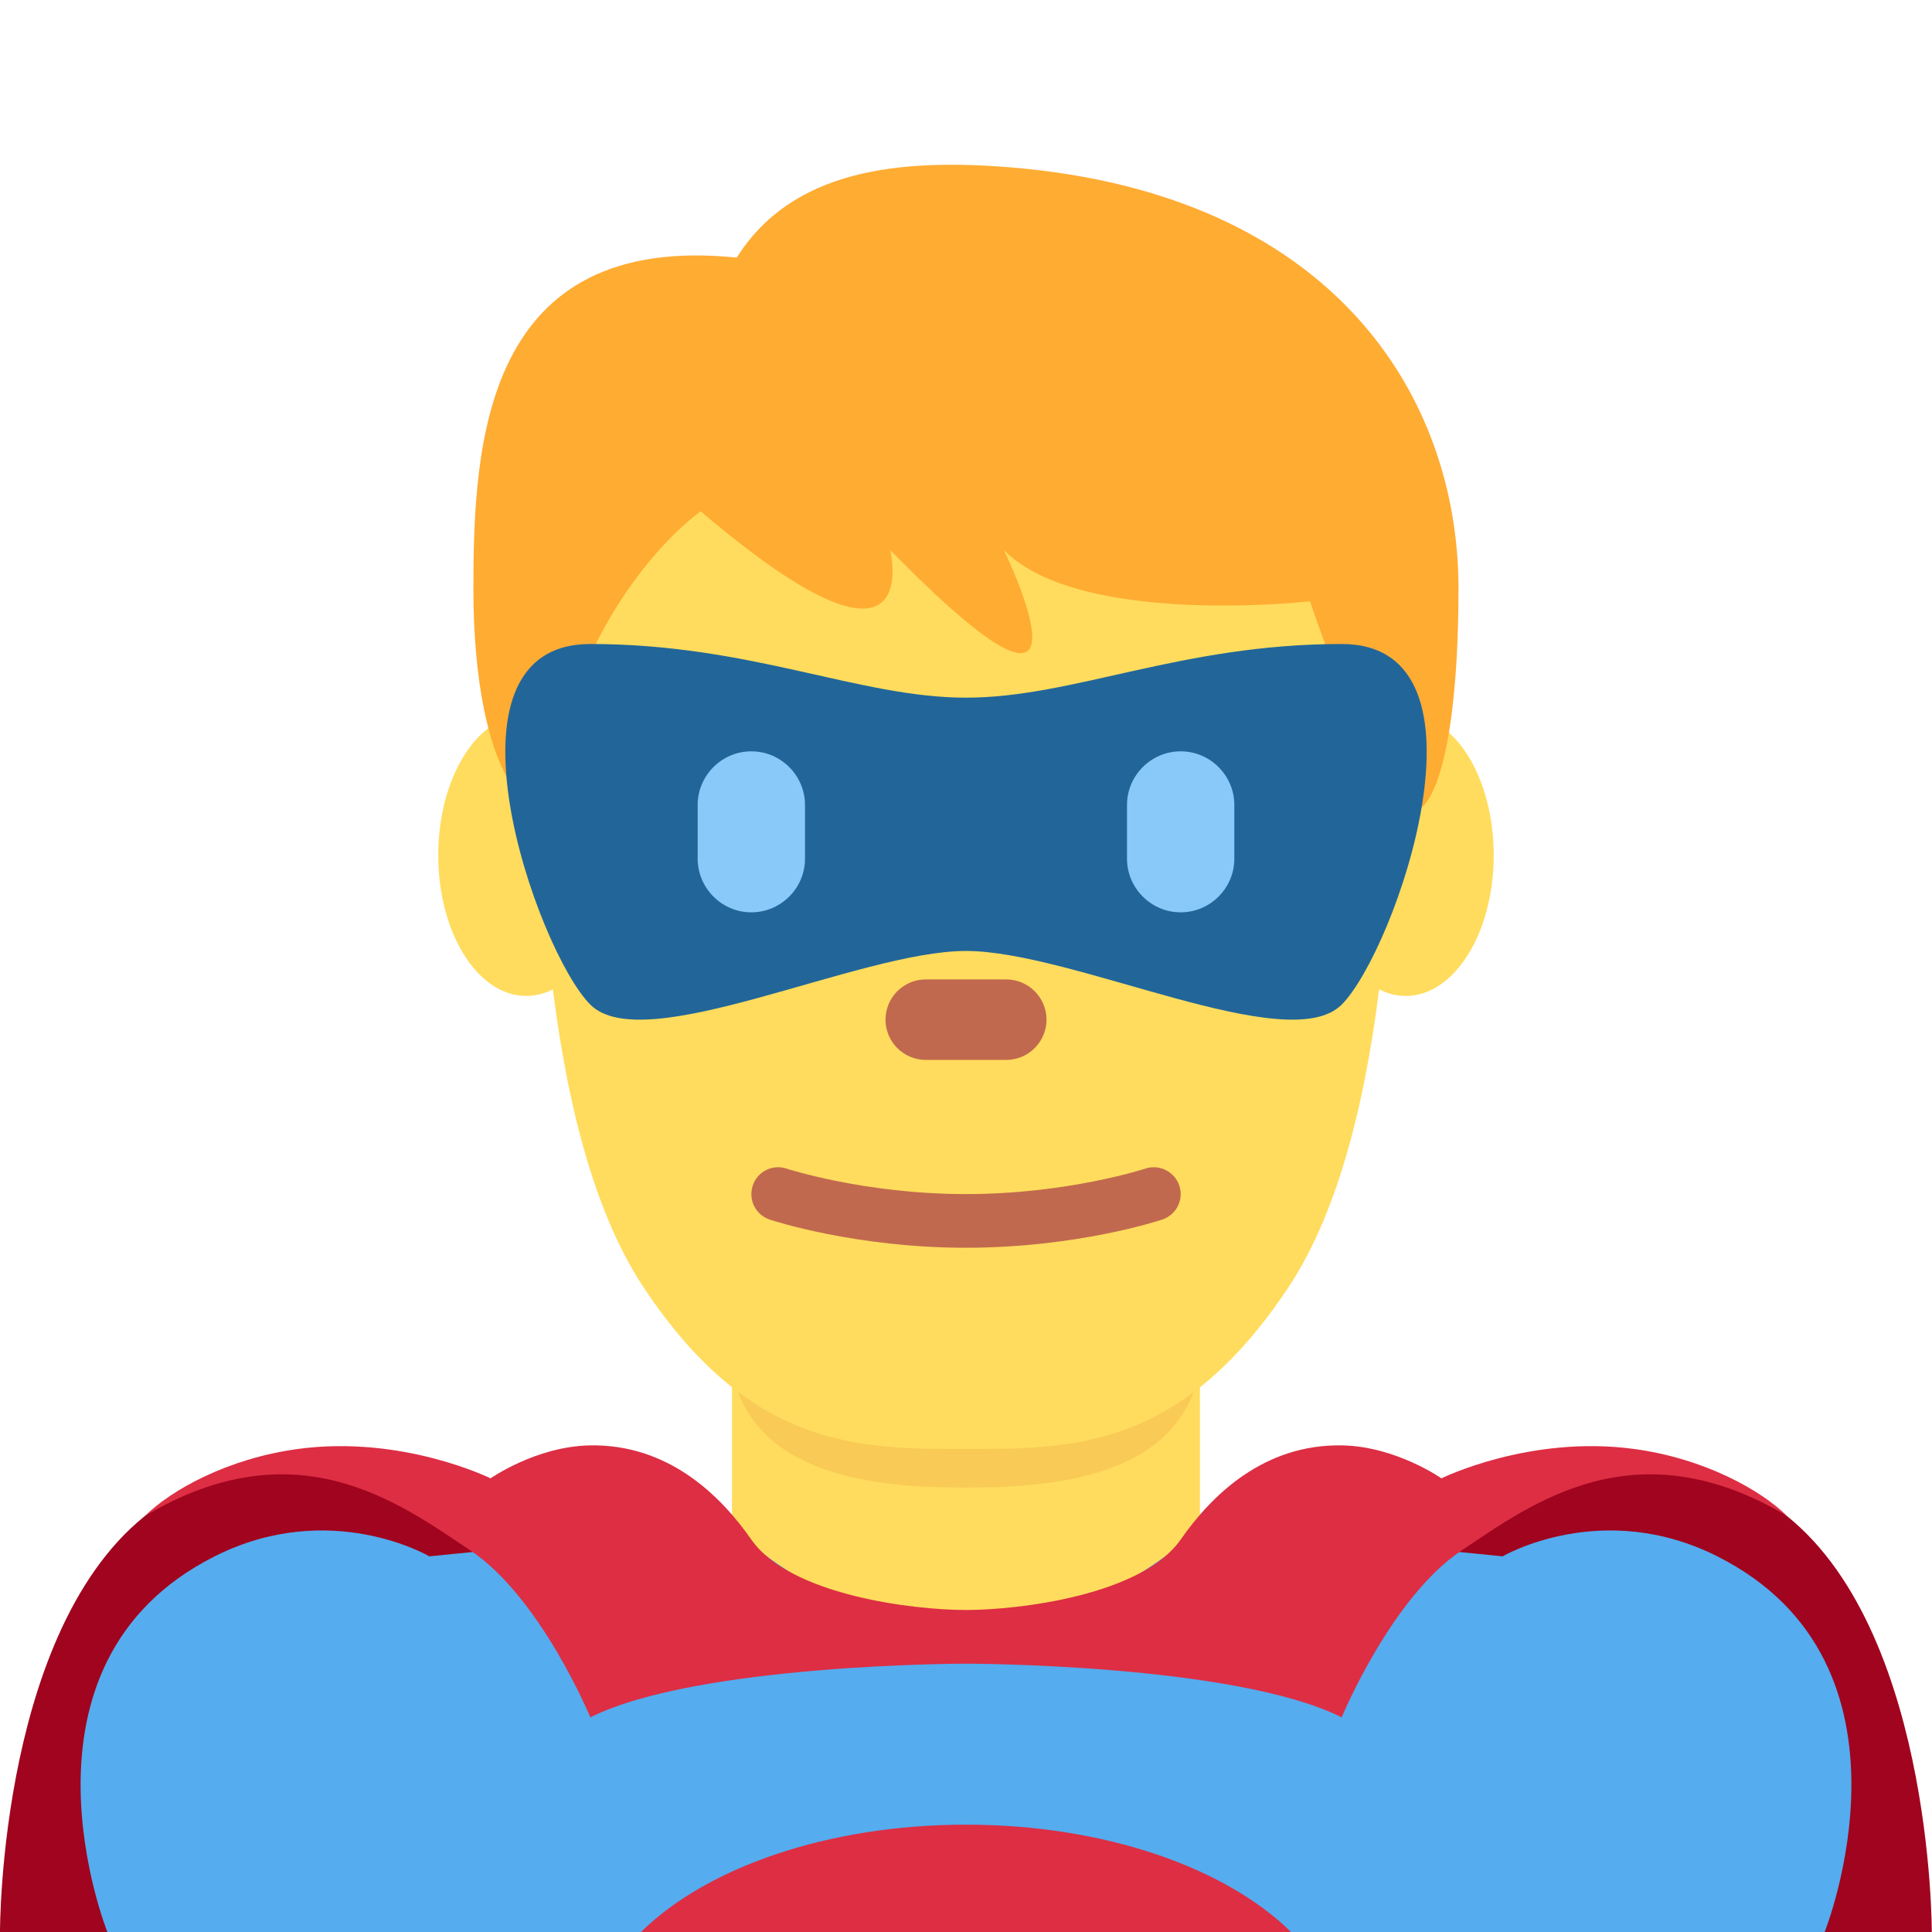
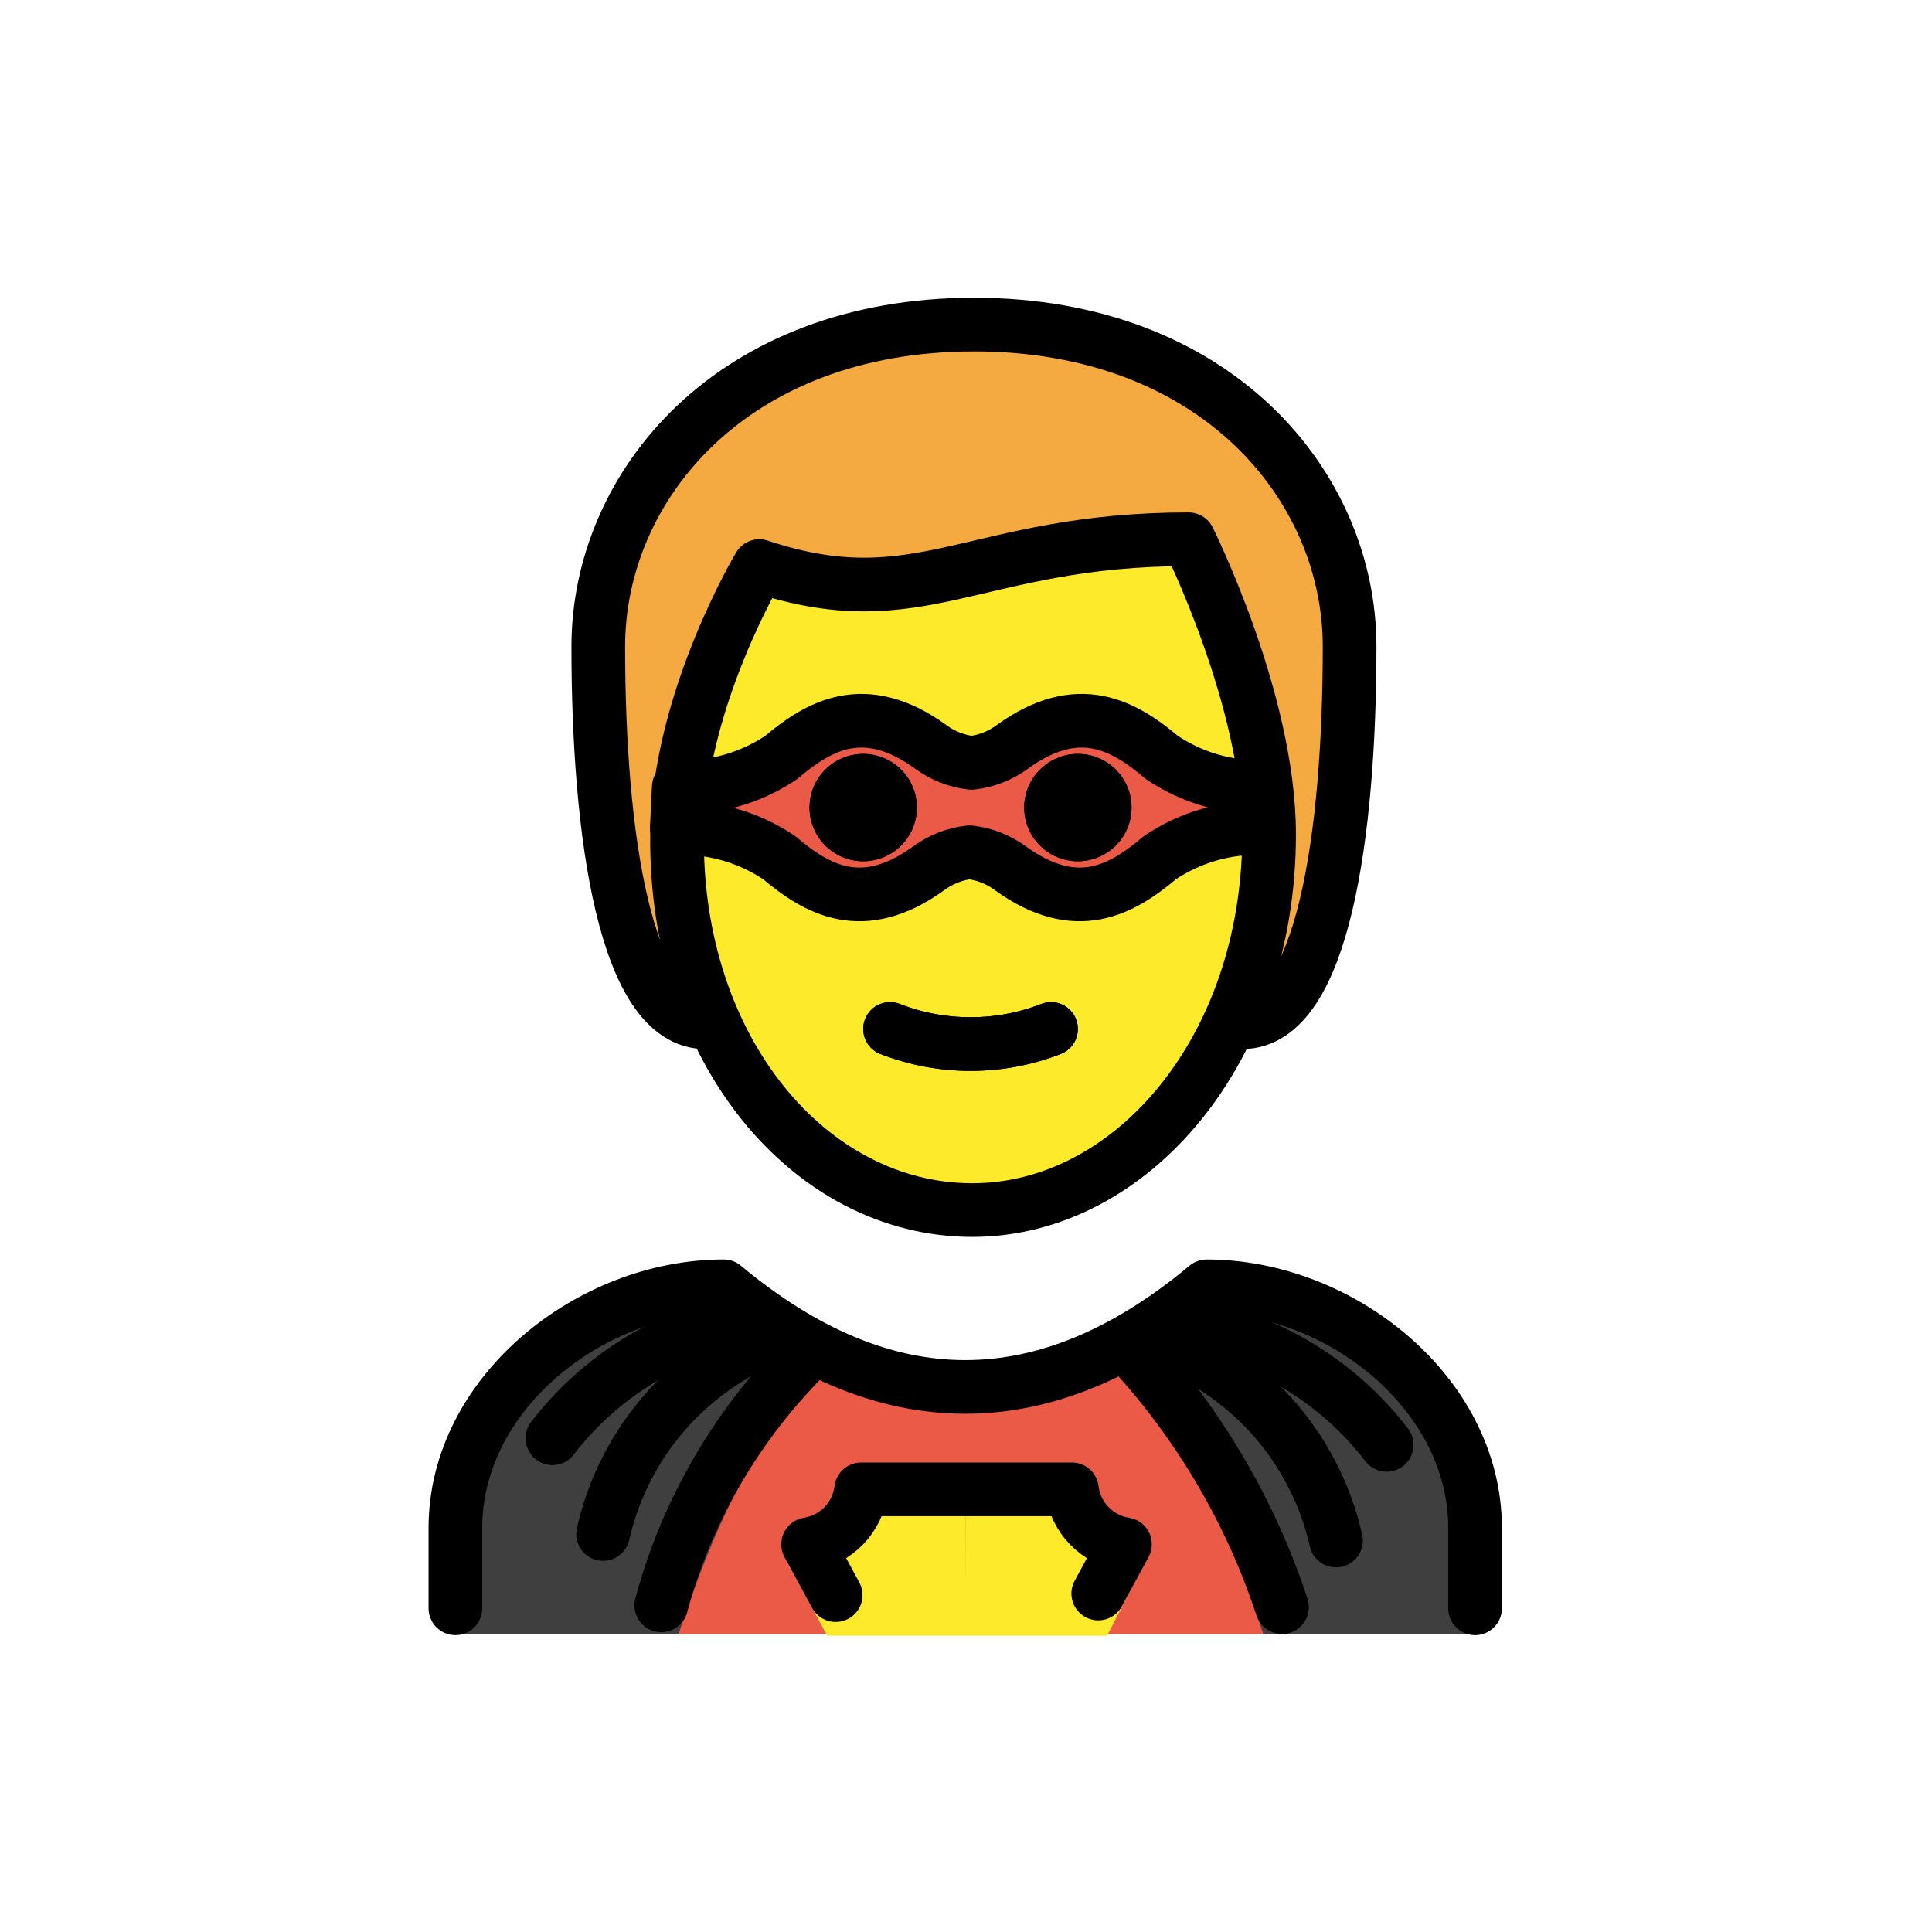
- <svg xmlns="http://www.w3.org/2000/svg" viewBox="0 0 36 36">
-   <path fill="#A0041E" d="M33.035 28.055c-3.843-2.612-14.989 2.92-15.037 2.944-.047-.024-11.193-5.556-15.037-2.944C-.021 30.082 0 36 0 36h35.996s.021-5.918-2.961-7.945z" />
-   <path fill="#55ACEE" d="M32 29c-2.155-1.085-4 0-4 0l-10-1-10 1s-1.845-1.085-4 0c-3.995 2.011-2 7-2 7h32s1.995-4.989-2-7z" />
-   <path fill="#DD2E44" d="M24.056 36c-1.211-1.194-3.466-2-6.056-2s-4.845.806-6.056 2h12.112z" />
-   <path fill="#FFDC5D" d="M13.64 28.537C15.384 29.805 16.487 30.5 18 30.5c1.512 0 2.615-.696 4.359-1.963V24.29h-8.72v4.247z" />
-   <path fill="#DD2E44" d="M30.453 27c-1.953-.266-3.594.547-3.594.547s-.845-.594-1.845-.614c-1.469-.03-2.442.935-3.014 1.755C21.281 29.719 19 30 18 30s-3.281-.281-4-1.312c-.572-.82-1.545-1.784-3.014-1.755-1 .02-1.845.614-1.845.614S7.5 26.734 5.547 27c-1.305.177-2.357.764-2.846 1.248 2.83-1.685 4.757-.229 6.065.643C10.074 29.763 11 32 11 32c2-1 7-1 7-1s5 0 7 1c0 0 .926-2.237 2.234-3.109 1.308-.872 3.234-2.328 6.065-.643-.489-.484-1.541-1.071-2.846-1.248z" />
-   <path fill="#F9CA55" d="M13.632 25.5c.368 2.027 2.724 2.219 4.364 2.219 1.639 0 4.004-.191 4.363-2.219v-3.019h-8.728V25.5z" />
-   <path fill="#FFDC5D" d="M11.444 15.936c0 1.448-.734 2.622-1.639 2.622s-1.639-1.174-1.639-2.622.734-2.623 1.639-2.623c.905-.001 1.639 1.174 1.639 2.623m16.389 0c0 1.448-.733 2.622-1.639 2.622-.905 0-1.639-1.174-1.639-2.622s.733-2.623 1.639-2.623c.906-.001 1.639 1.174 1.639 2.623" />
-   <path fill="#FFDC5D" d="M18 7c-5 0-8 2-8 5s0 9 2 12 4 3 6 3 4 0 6-3 2-9 2-12-3-5-8-5z" />
-   <path fill="#FFAC33" d="M18.821 3.118c6.004.49 8.356 4.246 8.356 7.851 0 3.604-.706 5.047-1.412 3.604-.706-1.441-1.356-3.368-1.356-3.368s-4.292.485-5.704-.957c0 0 2.118 4.326-2.118 0 0 0 .706 2.884-3.53-.72 0 0-2.118 1.442-2.824 5.046-.196 1.001-1.412 0-1.412-3.604.001-2.677.179-6.652 4.908-6.17 1.028-1.639 3.018-1.851 5.092-1.682z" />
-   <path fill="#269" d="M25 12c-3 0-5 1-7 1s-4-1-7-1-1 5.72 0 6.72 5-1 7-1 6 2 7 1S28 12 25 12z" />
-   <path fill="#88C9F9" d="M14 17c-.55 0-1-.45-1-1v-1c0-.55.45-1 1-1s1 .45 1 1v1c0 .55-.45 1-1 1m8 0c-.55 0-1-.45-1-1v-1c0-.55.45-1 1-1s1 .45 1 1v1c0 .55-.45 1-1 1" />
-   <path fill="#C1694F" d="M18.75 19.75h-1.5c-.413 0-.75-.337-.75-.75s.337-.75.75-.75h1.5c.413 0 .75.337.75.75s-.337.75-.75.75m-.75 3.5c-2.058 0-3.594-.504-3.658-.525-.262-.088-.403-.37-.316-.632.086-.262.366-.407.632-.317.014.004 1.455.474 3.342.474s3.328-.47 3.343-.475c.257-.087.544.055.632.317.087.262-.055.544-.316.632-.065.022-1.601.526-3.659.526z" />
+ <svg xmlns="http://www.w3.org/2000/svg" id="emoji" viewBox="0 0 72 72">
+   <g id="hair">
+     <g id="hair-2">
+       <path fill="#f4aa41" d="M26.296,38.096c-3,0-4-7-4-14,0-6,5-12,14-12s14,6,14,12c0,7-1,14-4,14" />
+     </g>
+   </g>
+   <g id="skin">
+     <g id="skin-2">
+       <path fill="#fcea2b" d="M25.233,31.096c-.102,7.999,4.064,14,11,14,7.064,0,11.063-6,11.063-14,0-5-3-10-3-10-8,0-10,3-16,1A17.077,17.077,0,0,0,25.233,31.096Z" />
+     </g>
+   </g>
+   <g id="color">
+     <path fill="#3f3f3f" d="M17.029,60.893V57.06c0-4.994,5.008-9,10-9q9,7.5,18,0c4.994,0,10,4.006,10,9v3.833Z" />
+     <path fill="#ea5a47" d="M47.078,60.893c-1.132-3.474-2.978-7.894-5.447-9.666H30.758c-2.478,1.757-4.33,6.183-5.467,9.666Z" />
+     <path fill="#fcea2b" d="M41.259,60.958q.715-1.393,1.43-2.786a2.883,2.883,0,0,1-1.543-.719,2.271,2.271,0,0,1-.705-1.329h-4.46q-.002,1.47-.004,2.94-.002-1.47-.004-2.94h-4.46a2.244,2.244,0,0,1-.182.609,2.326,2.326,0,0,1-.523.72,2.809,2.809,0,0,1-1.497.712q.759,1.396,1.517,2.793Z" />
+     <path fill="#ea5a47" d="M25.296,29.331a6.47,6.47,0,0,0,3.817-1.103c1.408-1.189,3.11-2.174,5.565-.399a3.157,3.157,0,0,0,1.528.601,3.157,3.157,0,0,0,1.528-.601c2.455-1.775,4.158-.79,5.565.399a6.47,6.47,0,0,0,3.817,1.103l-.073,1.53a6.47,6.47,0,0,0-3.817,1.103c-1.408,1.189-3.11,2.174-5.566.399a3.156,3.156,0,0,0-1.528-.601,3.157,3.157,0,0,0-1.528.601c-2.455,1.775-4.158.79-5.565-.399a6.47,6.47,0,0,0-3.817-1.103Z" />
+   </g>
+   <g id="line">
+     <path d="M42.169,30.096a2,2,0,1,1-2-2,2,2,0,0,1,2,2" />
+     <path d="M34.169,30.096a2,2,0,1,1-2-2,2,2,0,0,1,2,2" />
+     <path fill="none" stroke="#000" stroke-linecap="round" stroke-linejoin="round" stroke-width="2" d="M33.169,38.346a8.274,8.274,0,0,0,6,0" />
+     <path fill="none" stroke="#000" stroke-linecap="round" stroke-linejoin="round" stroke-width="2" d="M26.296,38.096c-3,0-4-7-4-14,0-6,5-12,14-12s14,6,14,12c0,7-1,14-4,14" />
+     <path fill="none" stroke="#000" stroke-linejoin="round" stroke-width="2" d="M25.233,31.096c-.102,7.999,4.936,14,11,14,5.936,0,11.063-6,11.063-14,0-5-3-11-3-11-8,0-10,3-16,1C28.296,21.096,25.296,26.096,25.233,31.096Z" />
+     <path fill="none" stroke="#000" stroke-linecap="round" stroke-linejoin="round" stroke-width="2" d="M33.169,38.346a8.274,8.274,0,0,0,6,0" />
+     <path d="M42.169,30.096a2,2,0,1,1-2-2,2,2,0,0,1,2,2" />
+     <path d="M34.169,30.096a2,2,0,1,1-2-2,2,2,0,0,1,2,2" />
+     <path fill="none" stroke="#000" stroke-linecap="round" stroke-miterlimit="10" stroke-width="2" d="M20.587,53.601a11.896,11.896,0,0,1,4.048-3.359,11.752,11.752,0,0,1,3.307-1.088" />
+     <path fill="none" stroke="#000" stroke-linecap="round" stroke-miterlimit="10" stroke-width="2" d="M29.246,49.641a10.357,10.357,0,0,0-6.771,7.526" />
+     <path fill="none" stroke="#000" stroke-linecap="round" stroke-miterlimit="10" stroke-width="2" d="M51.677,53.845a11.896,11.896,0,0,0-4.048-3.359,11.752,11.752,0,0,0-3.307-1.088" />
+     <path fill="none" stroke="#000" stroke-linecap="round" stroke-miterlimit="10" stroke-width="2" d="M43.018,49.884A10.357,10.357,0,0,1,49.789,57.41" />
+     <path fill="none" stroke="#000" stroke-linecap="round" stroke-miterlimit="10" stroke-width="2" d="M29.979,50.583a21.015,21.015,0,0,0-4.293,6.281,20.571,20.571,0,0,0-1.043,2.962" />
+     <path fill="none" stroke="#000" stroke-linecap="round" stroke-linejoin="round" stroke-width="2" d="M16.971,59.937v-3c0-4.994,5.008-9,10-9q9,7.5,18,0c4.994,0,10,4.006,10,9v3" />
+     <path fill="none" stroke="#000" stroke-linecap="round" stroke-miterlimit="10" stroke-width="2" d="M42.392,50.583a26.435,26.435,0,0,1,4.19,6.312,26.104,26.104,0,0,1,1.195,2.998" />
+     <path fill="none" stroke="#000" stroke-linecap="round" stroke-linejoin="round" stroke-width="2" d="M31.143,59.446l-1.027-1.895a2.36,2.36,0,0,0,1.977-2.047h7.854a2.36,2.36,0,0,0,1.977,2.047c-.028.051-.967,1.785-.995,1.835" />
+     <path fill="none" stroke="#000" stroke-linejoin="round" stroke-width="2" d="M25.296,29.331a6.47,6.47,0,0,0,3.817-1.103c1.408-1.189,3.11-2.174,5.565-.399a3.157,3.157,0,0,0,1.528.601,3.157,3.157,0,0,0,1.528-.601c2.455-1.775,4.158-.79,5.565.399a6.47,6.47,0,0,0,3.817,1.103l-.073,1.53a6.47,6.47,0,0,0-3.817,1.103c-1.408,1.189-3.11,2.174-5.566.399a3.156,3.156,0,0,0-1.528-.601,3.157,3.157,0,0,0-1.528.601c-2.455,1.775-4.158.79-5.565-.399a6.47,6.47,0,0,0-3.817-1.103Z" />
+   </g>
</svg>
